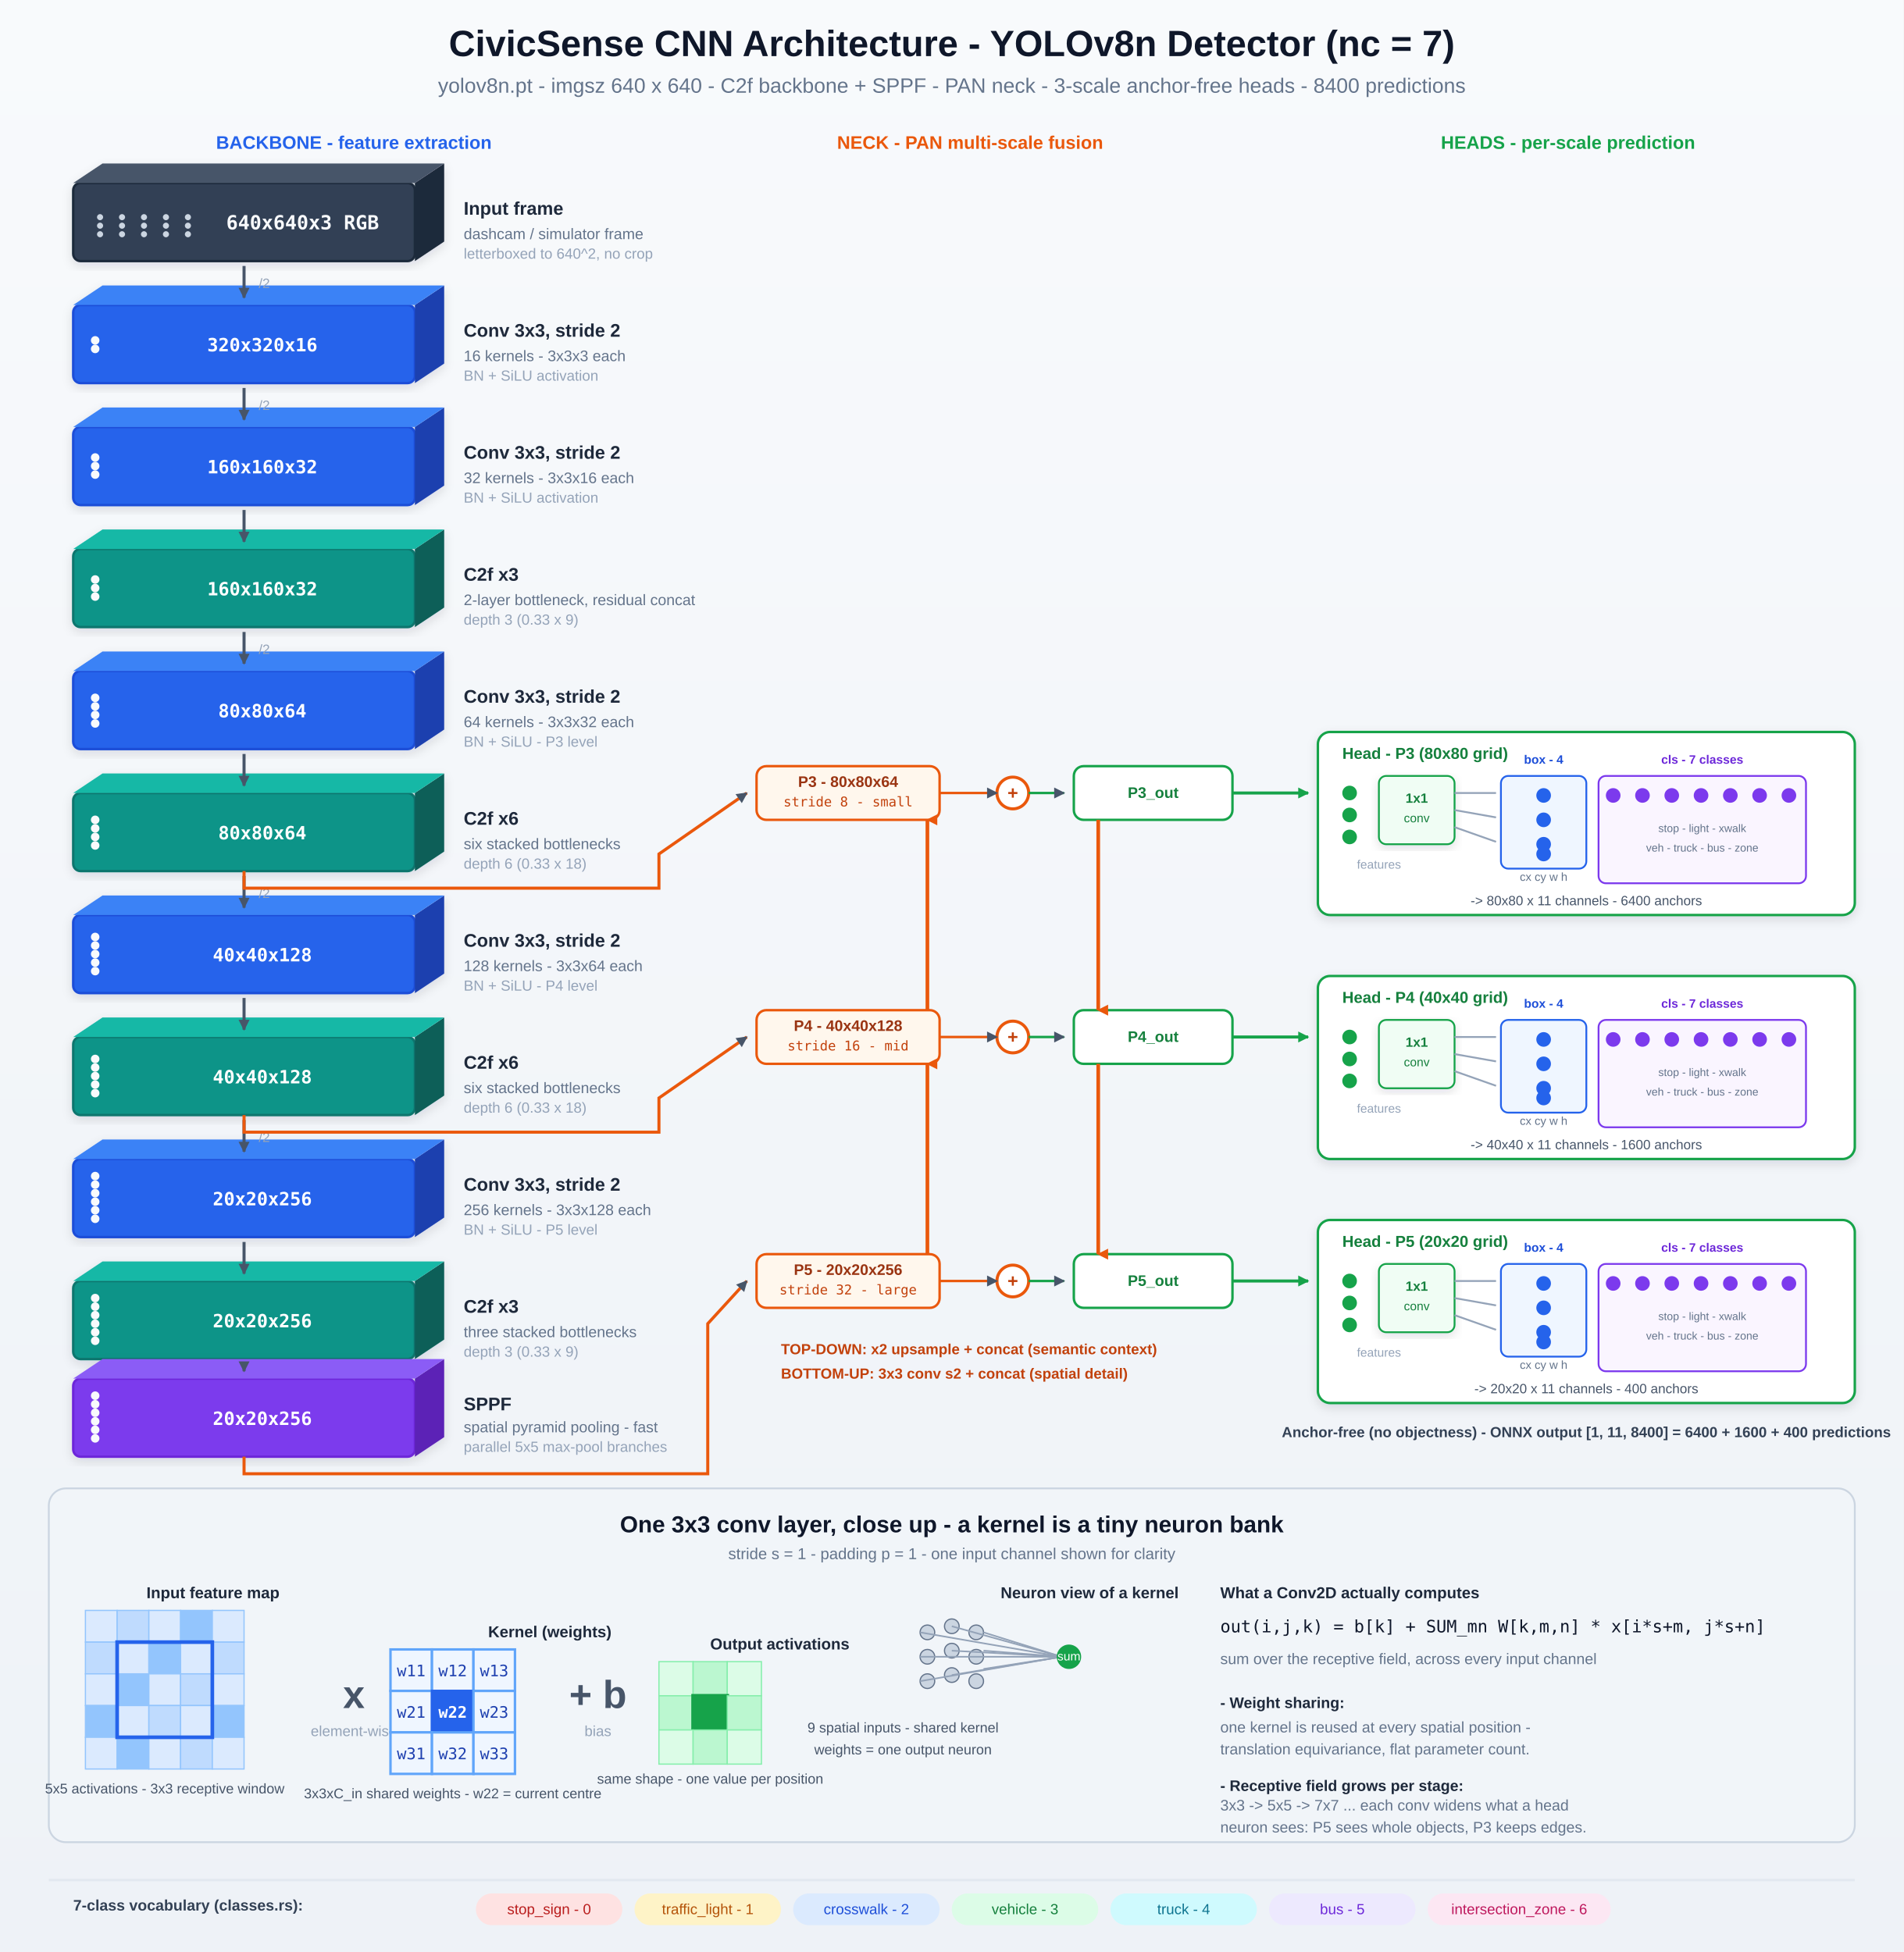
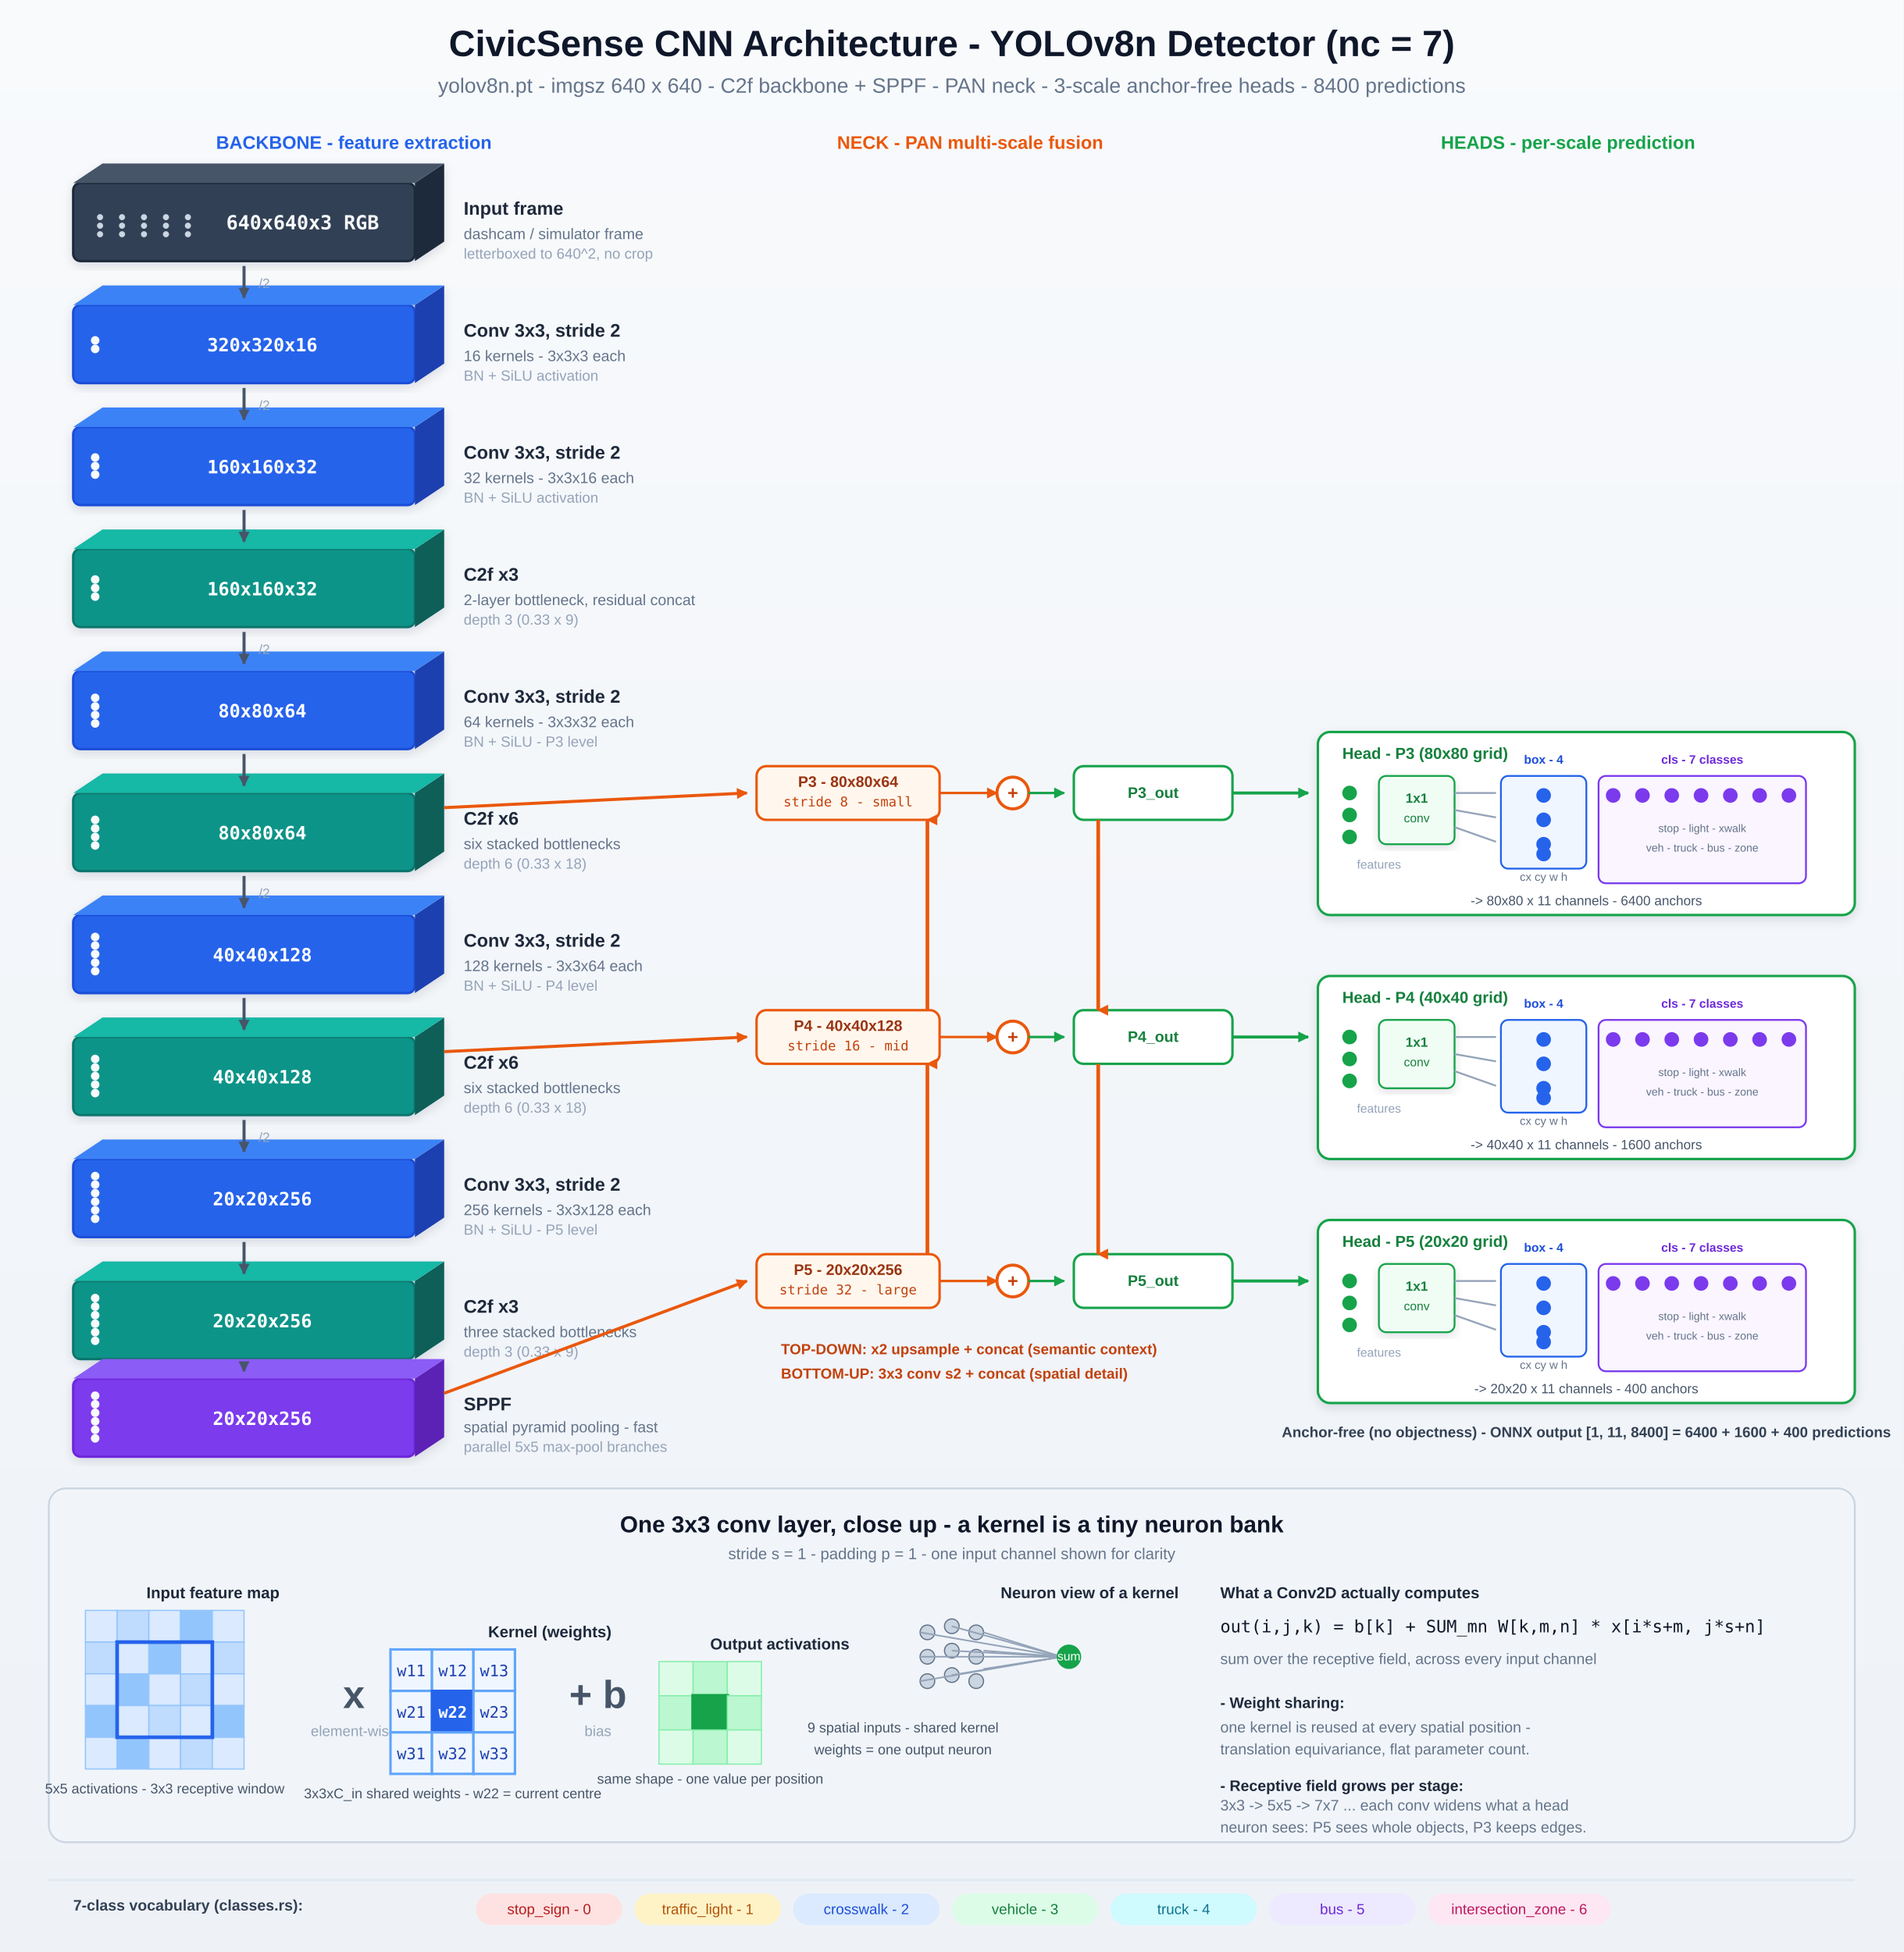
<svg xmlns="http://www.w3.org/2000/svg" width="1560" height="1600" viewBox="0 0 1560 1600" font-family="Arial, Helvetica, sans-serif">
  <defs>
    <linearGradient id="bg" x1="0" y1="0" x2="0" y2="1">
      <stop offset="0" stop-color="#f8fafc" />
      <stop offset="1" stop-color="#eef2f7" />
    </linearGradient>
    <marker id="arrow" viewBox="0 0 10 10" refX="9" refY="5" markerWidth="9" markerHeight="9" markerUnits="userSpaceOnUse" orient="auto-start-reverse">
      <path d="M 0 0 L 10 5 L 0 10 z" fill="#475569" />
    </marker>
    <marker id="arrowUp" viewBox="0 0 10 10" refX="5" refY="1" markerWidth="9" markerHeight="9" markerUnits="userSpaceOnUse" orient="auto">
      <path d="M 0 10 L 5 0 L 10 10 z" fill="#ea580c" />
    </marker>
    <marker id="arrowDown" viewBox="0 0 10 10" refX="5" refY="9" markerWidth="9" markerHeight="9" markerUnits="userSpaceOnUse" orient="auto">
      <path d="M 0 0 L 5 10 L 10 0 z" fill="#ea580c" />
    </marker>
    <marker id="arrowGreen" viewBox="0 0 10 10" refX="9" refY="5" markerWidth="9" markerHeight="9" markerUnits="userSpaceOnUse" orient="auto-start-reverse">
      <path d="M 0 0 L 10 5 L 0 10 z" fill="#16a34a" />
    </marker>
+     <marker id="arrowOrange" viewBox="0 0 10 10" refX="9" refY="5" markerWidth="9" markerHeight="9" markerUnits="userSpaceOnUse" orient="auto-start-reverse">
+       <path d="M 0 0 L 10 5 L 0 10 z" fill="#ea580c" />
+     </marker>
    <filter id="shadow" x="-10%" y="-10%" width="120%" height="120%">
      <feDropShadow dx="0" dy="3" stdDeviation="4" flood-color="#0f172a" flood-opacity="0.12" />
    </filter>
  </defs>
  <rect width="1560" height="1600" fill="url(#bg)" />
  <text x="780" y="46" fill="#0f172a" font-size="30" font-weight="bold" text-anchor="middle">CivicSense CNN Architecture - YOLOv8n Detector (nc = 7)</text>
  <text x="780" y="76" fill="#64748b" font-size="17" text-anchor="middle">yolov8n.pt - imgsz 640 x 640 - C2f backbone + SPPF - PAN neck - 3-scale anchor-free heads - 8400 predictions</text>
  <text x="290" y="122" fill="#2563eb" font-size="15" font-weight="bold" text-anchor="middle">BACKBONE - feature extraction</text>
  <text x="795" y="122" fill="#ea580c" font-size="15" font-weight="bold" text-anchor="middle">NECK - PAN multi-scale fusion</text>
  <text x="1285" y="122" fill="#16a34a" font-size="15" font-weight="bold" text-anchor="middle">HEADS - per-scale prediction</text>
  <g filter="url(#shadow)">
    <rect x="60" y="150" width="280" height="64" rx="6" fill="#334155" stroke="#1e293b" stroke-width="2" />
    <polygon points="340,150 364,134 364,198 340,214" fill="#1e293b" />
    <polygon points="60,150 84,134 364,134 340,150" fill="#475569" />
  </g>
  <g fill="#cbd5e1">
    <circle cx="82" cy="178" r="2.5" />
    <circle cx="100" cy="178" r="2.5" />
    <circle cx="118" cy="178" r="2.5" />
    <circle cx="136" cy="178" r="2.5" />
    <circle cx="154" cy="178" r="2.5" />
    <circle cx="82" cy="192" r="2.5" />
    <circle cx="100" cy="192" r="2.5" />
    <circle cx="118" cy="192" r="2.5" />
    <circle cx="136" cy="192" r="2.5" />
    <circle cx="154" cy="192" r="2.5" />
    <circle cx="82" cy="185" r="2.5" />
    <circle cx="100" cy="185" r="2.5" />
    <circle cx="118" cy="185" r="2.5" />
    <circle cx="136" cy="185" r="2.5" />
    <circle cx="154" cy="185" r="2.5" />
  </g>
  <text x="248" y="188" fill="#f8fafc" font-size="16" font-weight="bold" text-anchor="middle" font-family="Menlo, Consolas, monospace">640x640x3 RGB</text>
  <text x="380" y="176" fill="#1e293b" font-size="15" font-weight="bold">Input frame</text>
  <text x="380" y="196" fill="#64748b" font-size="12.5">dashcam / simulator frame</text>
  <text x="380" y="212" fill="#94a3b8" font-size="12">letterboxed to 640^2, no crop</text>
  <g filter="url(#shadow)">
    <rect x="60" y="250" width="280" height="64" rx="6" fill="#2563eb" stroke="#1d4ed8" stroke-width="2" />
    <polygon points="340,250 364,234 364,298 340,314" fill="#1e40af" />
    <polygon points="60,250 84,234 364,234 340,250" fill="#3b82f6" />
  </g>
  <g fill="#f8fafc">
    <circle cx="78" cy="279" r="3.5" />
    <circle cx="78" cy="286" r="3.5" />
  </g>
  <text x="215" y="288" fill="#ffffff" font-size="15" font-weight="bold" text-anchor="middle" font-family="Menlo, Consolas, monospace">320x320x16</text>
  <text x="380" y="276" fill="#1e293b" font-size="15" font-weight="bold">Conv 3x3, stride 2</text>
  <text x="380" y="296" fill="#64748b" font-size="12.5">16 kernels - 3x3x3 each</text>
  <text x="380" y="312" fill="#94a3b8" font-size="12">BN + SiLU activation</text>
  <line x1="200" y1="218" x2="200" y2="244" stroke="#475569" stroke-width="2.5" marker-end="url(#arrow)" />
  <text x="212" y="236" fill="#94a3b8" font-size="11">/2</text>
  <g filter="url(#shadow)">
    <rect x="60" y="350" width="280" height="64" rx="6" fill="#2563eb" stroke="#1d4ed8" stroke-width="2" />
    <polygon points="340,350 364,334 364,398 340,414" fill="#1e40af" />
    <polygon points="60,350 84,334 364,334 340,350" fill="#3b82f6" />
  </g>
  <g fill="#f8fafc">
    <circle cx="78" cy="375" r="3.5" />
    <circle cx="78" cy="382" r="3.5" />
    <circle cx="78" cy="389" r="3.5" />
  </g>
  <text x="215" y="388" fill="#ffffff" font-size="15" font-weight="bold" text-anchor="middle" font-family="Menlo, Consolas, monospace">160x160x32</text>
  <text x="380" y="376" fill="#1e293b" font-size="15" font-weight="bold">Conv 3x3, stride 2</text>
  <text x="380" y="396" fill="#64748b" font-size="12.5">32 kernels - 3x3x16 each</text>
  <text x="380" y="412" fill="#94a3b8" font-size="12">BN + SiLU activation</text>
  <line x1="200" y1="318" x2="200" y2="344" stroke="#475569" stroke-width="2.5" marker-end="url(#arrow)" />
  <text x="212" y="336" fill="#94a3b8" font-size="11">/2</text>
  <g filter="url(#shadow)">
    <rect x="60" y="450" width="280" height="64" rx="6" fill="#0d9488" stroke="#0f766e" stroke-width="2" />
    <polygon points="340,450 364,434 364,498 340,514" fill="#115e59" />
    <polygon points="60,450 84,434 364,434 340,450" fill="#14b8a6" />
  </g>
  <g fill="#f8fafc">
    <circle cx="78" cy="475" r="3.5" />
    <circle cx="78" cy="482" r="3.5" />
    <circle cx="78" cy="489" r="3.5" />
  </g>
  <text x="215" y="488" fill="#ffffff" font-size="15" font-weight="bold" text-anchor="middle" font-family="Menlo, Consolas, monospace">160x160x32</text>
  <text x="380" y="476" fill="#1e293b" font-size="15" font-weight="bold">C2f x3</text>
  <text x="380" y="496" fill="#64748b" font-size="12.5">2-layer bottleneck, residual concat</text>
  <text x="380" y="512" fill="#94a3b8" font-size="12">depth 3 (0.33 x 9)</text>
  <line x1="200" y1="418" x2="200" y2="444" stroke="#475569" stroke-width="2.5" marker-end="url(#arrow)" />
  <g filter="url(#shadow)">
    <rect x="60" y="550" width="280" height="64" rx="6" fill="#2563eb" stroke="#1d4ed8" stroke-width="2" />
    <polygon points="340,550 364,534 364,598 340,614" fill="#1e40af" />
    <polygon points="60,550 84,534 364,534 340,550" fill="#3b82f6" />
  </g>
  <g fill="#f8fafc">
    <circle cx="78" cy="572" r="3.5" />
    <circle cx="78" cy="579" r="3.5" />
    <circle cx="78" cy="586" r="3.5" />
    <circle cx="78" cy="593" r="3.5" />
  </g>
  <text x="215" y="588" fill="#ffffff" font-size="15" font-weight="bold" text-anchor="middle" font-family="Menlo, Consolas, monospace">80x80x64</text>
  <text x="380" y="576" fill="#1e293b" font-size="15" font-weight="bold">Conv 3x3, stride 2</text>
  <text x="380" y="596" fill="#64748b" font-size="12.5">64 kernels - 3x3x32 each</text>
  <text x="380" y="612" fill="#94a3b8" font-size="12">BN + SiLU - P3 level</text>
  <line x1="200" y1="518" x2="200" y2="544" stroke="#475569" stroke-width="2.5" marker-end="url(#arrow)" />
  <text x="212" y="536" fill="#94a3b8" font-size="11">/2</text>
  <g filter="url(#shadow)">
    <rect x="60" y="650" width="280" height="64" rx="6" fill="#0d9488" stroke="#0f766e" stroke-width="2" />
    <polygon points="340,650 364,634 364,698 340,714" fill="#115e59" />
    <polygon points="60,650 84,634 364,634 340,650" fill="#14b8a6" />
  </g>
  <g fill="#f8fafc">
    <circle cx="78" cy="672" r="3.5" />
    <circle cx="78" cy="679" r="3.5" />
    <circle cx="78" cy="686" r="3.5" />
    <circle cx="78" cy="693" r="3.5" />
  </g>
  <text x="215" y="688" fill="#ffffff" font-size="15" font-weight="bold" text-anchor="middle" font-family="Menlo, Consolas, monospace">80x80x64</text>
  <text x="380" y="676" fill="#1e293b" font-size="15" font-weight="bold">C2f x6</text>
  <text x="380" y="696" fill="#64748b" font-size="12.5">six stacked bottlenecks</text>
  <text x="380" y="712" fill="#94a3b8" font-size="12">depth 6 (0.33 x 18)</text>
  <line x1="200" y1="618" x2="200" y2="644" stroke="#475569" stroke-width="2.5" marker-end="url(#arrow)" />
  <g filter="url(#shadow)">
    <rect x="60" y="750" width="280" height="64" rx="6" fill="#2563eb" stroke="#1d4ed8" stroke-width="2" />
    <polygon points="340,750 364,734 364,798 340,814" fill="#1e40af" />
    <polygon points="60,750 84,734 364,734 340,750" fill="#3b82f6" />
  </g>
  <g fill="#f8fafc">
    <circle cx="78" cy="768" r="3.5" />
    <circle cx="78" cy="775" r="3.5" />
    <circle cx="78" cy="782" r="3.5" />
    <circle cx="78" cy="789" r="3.5" />
    <circle cx="78" cy="796" r="3.5" />
  </g>
  <text x="215" y="788" fill="#ffffff" font-size="15" font-weight="bold" text-anchor="middle" font-family="Menlo, Consolas, monospace">40x40x128</text>
  <text x="380" y="776" fill="#1e293b" font-size="15" font-weight="bold">Conv 3x3, stride 2</text>
  <text x="380" y="796" fill="#64748b" font-size="12.5">128 kernels - 3x3x64 each</text>
  <text x="380" y="812" fill="#94a3b8" font-size="12">BN + SiLU - P4 level</text>
  <line x1="200" y1="718" x2="200" y2="744" stroke="#475569" stroke-width="2.5" marker-end="url(#arrow)" />
  <text x="212" y="736" fill="#94a3b8" font-size="11">/2</text>
  <g filter="url(#shadow)">
    <rect x="60" y="850" width="280" height="64" rx="6" fill="#0d9488" stroke="#0f766e" stroke-width="2" />
    <polygon points="340,850 364,834 364,898 340,914" fill="#115e59" />
    <polygon points="60,850 84,834 364,834 340,850" fill="#14b8a6" />
  </g>
  <g fill="#f8fafc">
    <circle cx="78" cy="868" r="3.5" />
    <circle cx="78" cy="875" r="3.5" />
    <circle cx="78" cy="882" r="3.5" />
    <circle cx="78" cy="889" r="3.5" />
    <circle cx="78" cy="896" r="3.5" />
  </g>
  <text x="215" y="888" fill="#ffffff" font-size="15" font-weight="bold" text-anchor="middle" font-family="Menlo, Consolas, monospace">40x40x128</text>
  <text x="380" y="876" fill="#1e293b" font-size="15" font-weight="bold">C2f x6</text>
  <text x="380" y="896" fill="#64748b" font-size="12.5">six stacked bottlenecks</text>
  <text x="380" y="912" fill="#94a3b8" font-size="12">depth 6 (0.33 x 18)</text>
  <line x1="200" y1="818" x2="200" y2="844" stroke="#475569" stroke-width="2.5" marker-end="url(#arrow)" />
  <g filter="url(#shadow)">
    <rect x="60" y="950" width="280" height="64" rx="6" fill="#2563eb" stroke="#1d4ed8" stroke-width="2" />
    <polygon points="340,950 364,934 364,998 340,1014" fill="#1e40af" />
    <polygon points="60,950 84,934 364,934 340,950" fill="#3b82f6" />
  </g>
  <g fill="#f8fafc">
    <circle cx="78" cy="964" r="3.5" />
    <circle cx="78" cy="971" r="3.5" />
    <circle cx="78" cy="978" r="3.5" />
    <circle cx="78" cy="985" r="3.5" />
    <circle cx="78" cy="992" r="3.5" />
    <circle cx="78" cy="999" r="3.5" />
  </g>
  <text x="215" y="988" fill="#ffffff" font-size="15" font-weight="bold" text-anchor="middle" font-family="Menlo, Consolas, monospace">20x20x256</text>
  <text x="380" y="976" fill="#1e293b" font-size="15" font-weight="bold">Conv 3x3, stride 2</text>
  <text x="380" y="996" fill="#64748b" font-size="12.5">256 kernels - 3x3x128 each</text>
  <text x="380" y="1012" fill="#94a3b8" font-size="12">BN + SiLU - P5 level</text>
  <line x1="200" y1="918" x2="200" y2="944" stroke="#475569" stroke-width="2.5" marker-end="url(#arrow)" />
  <text x="212" y="936" fill="#94a3b8" font-size="11">/2</text>
  <g filter="url(#shadow)">
    <rect x="60" y="1050" width="280" height="64" rx="6" fill="#0d9488" stroke="#0f766e" stroke-width="2" />
    <polygon points="340,1050 364,1034 364,1098 340,1114" fill="#115e59" />
    <polygon points="60,1050 84,1034 364,1034 340,1050" fill="#14b8a6" />
  </g>
  <g fill="#f8fafc">
    <circle cx="78" cy="1064" r="3.5" />
    <circle cx="78" cy="1071" r="3.5" />
    <circle cx="78" cy="1078" r="3.5" />
    <circle cx="78" cy="1085" r="3.5" />
    <circle cx="78" cy="1092" r="3.5" />
    <circle cx="78" cy="1099" r="3.5" />
  </g>
  <text x="215" y="1088" fill="#ffffff" font-size="15" font-weight="bold" text-anchor="middle" font-family="Menlo, Consolas, monospace">20x20x256</text>
  <text x="380" y="1076" fill="#1e293b" font-size="15" font-weight="bold">C2f x3</text>
  <text x="380" y="1096" fill="#64748b" font-size="12.5">three stacked bottlenecks</text>
  <text x="380" y="1112" fill="#94a3b8" font-size="12">depth 3 (0.33 x 9)</text>
  <line x1="200" y1="1018" x2="200" y2="1044" stroke="#475569" stroke-width="2.5" marker-end="url(#arrow)" />
  <g filter="url(#shadow)">
    <rect x="60" y="1130" width="280" height="64" rx="6" fill="#7c3aed" stroke="#6d28d9" stroke-width="2" />
    <polygon points="340,1130 364,1114 364,1178 340,1194" fill="#5b21b6" />
    <polygon points="60,1130 84,1114 364,1114 340,1130" fill="#8b5cf6" />
  </g>
  <g fill="#f8fafc">
    <circle cx="78" cy="1144" r="3.5" />
    <circle cx="78" cy="1151" r="3.5" />
    <circle cx="78" cy="1158" r="3.5" />
    <circle cx="78" cy="1165" r="3.5" />
    <circle cx="78" cy="1172" r="3.5" />
    <circle cx="78" cy="1179" r="3.5" />
  </g>
  <text x="215" y="1168" fill="#ffffff" font-size="15" font-weight="bold" text-anchor="middle" font-family="Menlo, Consolas, monospace">20x20x256</text>
  <text x="380" y="1156" fill="#1e293b" font-size="15" font-weight="bold">SPPF</text>
  <text x="380" y="1174" fill="#64748b" font-size="12.5">spatial pyramid pooling - fast</text>
  <text x="380" y="1190" fill="#94a3b8" font-size="12">parallel 5x5 max-pool branches</text>
  <line x1="200" y1="1118" x2="200" y2="1124" stroke="#475569" stroke-width="2.5" marker-end="url(#arrow)" />
  <rect x="620" y="628" width="150" height="44" rx="8" fill="#fff7ed" stroke="#ea580c" stroke-width="2" />
  <text x="695" y="645" fill="#9a3412" font-size="12.5" font-weight="bold" text-anchor="middle">P3 - 80x80x64</text>
  <text x="695" y="661" fill="#c2410c" font-size="11" text-anchor="middle" font-family="Menlo, Consolas, monospace">stride 8 - small</text>
  <circle cx="830" cy="650" r="13" fill="#ffffff" stroke="#ea580c" stroke-width="2.5" />
  <text x="830" y="655" fill="#c2410c" font-size="15" font-weight="bold" text-anchor="middle">+</text>
  <rect x="880" y="628" width="130" height="44" rx="8" fill="#ffffff" stroke="#16a34a" stroke-width="2" />
  <text x="945" y="654" fill="#15803d" font-size="12.5" font-weight="bold" text-anchor="middle">P3_out</text>
-   <line x1="770" y1="650" x2="817" y2="650" stroke="#ea580c" stroke-width="2" marker-end="url(#arrow)" />
-   <line x1="843" y1="650" x2="872" y2="650" stroke="#16a34a" stroke-width="2" marker-end="url(#arrow)" />
+   <line x1="770" y1="650" x2="817" y2="650" stroke="#ea580c" stroke-width="2" marker-end="url(#arrowOrange)" />
+   <line x1="843" y1="650" x2="872" y2="650" stroke="#16a34a" stroke-width="2" marker-end="url(#arrowGreen)" />
  <rect x="620" y="828" width="150" height="44" rx="8" fill="#fff7ed" stroke="#ea580c" stroke-width="2" />
  <text x="695" y="845" fill="#9a3412" font-size="12.5" font-weight="bold" text-anchor="middle">P4 - 40x40x128</text>
  <text x="695" y="861" fill="#c2410c" font-size="11" text-anchor="middle" font-family="Menlo, Consolas, monospace">stride 16 - mid</text>
  <circle cx="830" cy="850" r="13" fill="#ffffff" stroke="#ea580c" stroke-width="2.5" />
  <text x="830" y="855" fill="#c2410c" font-size="15" font-weight="bold" text-anchor="middle">+</text>
  <rect x="880" y="828" width="130" height="44" rx="8" fill="#ffffff" stroke="#16a34a" stroke-width="2" />
  <text x="945" y="854" fill="#15803d" font-size="12.5" font-weight="bold" text-anchor="middle">P4_out</text>
-   <line x1="770" y1="850" x2="817" y2="850" stroke="#ea580c" stroke-width="2" marker-end="url(#arrow)" />
-   <line x1="843" y1="850" x2="872" y2="850" stroke="#16a34a" stroke-width="2" marker-end="url(#arrow)" />
+   <line x1="770" y1="850" x2="817" y2="850" stroke="#ea580c" stroke-width="2" marker-end="url(#arrowOrange)" />
+   <line x1="843" y1="850" x2="872" y2="850" stroke="#16a34a" stroke-width="2" marker-end="url(#arrowGreen)" />
  <rect x="620" y="1028" width="150" height="44" rx="8" fill="#fff7ed" stroke="#ea580c" stroke-width="2" />
  <text x="695" y="1045" fill="#9a3412" font-size="12.5" font-weight="bold" text-anchor="middle">P5 - 20x20x256</text>
  <text x="695" y="1061" fill="#c2410c" font-size="11" text-anchor="middle" font-family="Menlo, Consolas, monospace">stride 32 - large</text>
  <circle cx="830" cy="1050" r="13" fill="#ffffff" stroke="#ea580c" stroke-width="2.5" />
  <text x="830" y="1055" fill="#c2410c" font-size="15" font-weight="bold" text-anchor="middle">+</text>
  <rect x="880" y="1028" width="130" height="44" rx="8" fill="#ffffff" stroke="#16a34a" stroke-width="2" />
  <text x="945" y="1054" fill="#15803d" font-size="12.5" font-weight="bold" text-anchor="middle">P5_out</text>
-   <line x1="770" y1="1050" x2="817" y2="1050" stroke="#ea580c" stroke-width="2" marker-end="url(#arrow)" />
-   <line x1="843" y1="1050" x2="872" y2="1050" stroke="#16a34a" stroke-width="2" marker-end="url(#arrow)" />
-   <path d="M 200 714 L 200 728 L 540 728 L 540 700 L 612 650" fill="none" stroke="#ea580c" stroke-width="2.5" marker-end="url(#arrow)" />
-   <path d="M 200 914 L 200 928 L 540 928 L 540 900 L 612 850" fill="none" stroke="#ea580c" stroke-width="2.5" marker-end="url(#arrow)" />
-   <path d="M 200 1194 L 200 1208 L 580 1208 L 580 1085 L 612 1050" fill="none" stroke="#ea580c" stroke-width="2.5" marker-end="url(#arrow)" />
+   <line x1="770" y1="1050" x2="817" y2="1050" stroke="#ea580c" stroke-width="2" marker-end="url(#arrowOrange)" />
+   <line x1="843" y1="1050" x2="872" y2="1050" stroke="#16a34a" stroke-width="2" marker-end="url(#arrowGreen)" />
+   <line x1="364" y1="662" x2="612" y2="650" stroke="#ea580c" stroke-width="2.5" marker-end="url(#arrowOrange)" />
+   <line x1="364" y1="862" x2="612" y2="850" stroke="#ea580c" stroke-width="2.5" marker-end="url(#arrowOrange)" />
+   <line x1="364" y1="1142" x2="612" y2="1050" stroke="#ea580c" stroke-width="2.5" marker-end="url(#arrowOrange)" />
  <line x1="760" y1="828" x2="760" y2="672" stroke="#ea580c" stroke-width="3" marker-end="url(#arrowUp)" />
  <line x1="760" y1="1028" x2="760" y2="872" stroke="#ea580c" stroke-width="3" marker-end="url(#arrowUp)" />
  <line x1="900" y1="672" x2="900" y2="828" stroke="#ea580c" stroke-width="3" marker-end="url(#arrowDown)" />
  <line x1="900" y1="872" x2="900" y2="1028" stroke="#ea580c" stroke-width="3" marker-end="url(#arrowDown)" />
  <text x="640" y="1110" fill="#c2410c" font-size="12" font-weight="bold">TOP-DOWN: x2 upsample + concat (semantic context)</text>
  <text x="640" y="1130" fill="#c2410c" font-size="12" font-weight="bold">BOTTOM-UP: 3x3 conv s2 + concat (spatial detail)</text>
  <g filter="url(#shadow)">
    <rect x="1080" y="600" width="440" height="150" rx="10" fill="#ffffff" stroke="#16a34a" stroke-width="2" />
  </g>
  <text x="1100" y="622" fill="#15803d" font-size="13" font-weight="bold">Head - P3 (80x80 grid)</text>
  <circle cx="1106" cy="650" r="6" fill="#16a34a" />
  <circle cx="1106" cy="668" r="6" fill="#16a34a" />
  <circle cx="1106" cy="686" r="6" fill="#16a34a" />
  <text x="1112" y="712" fill="#94a3b8" font-size="10">features</text>
  <g filter="url(#shadow)">
    <rect x="1130" y="636" width="62" height="56" rx="6" fill="#f0fdf4" stroke="#16a34a" stroke-width="1.5" />
  </g>
  <text x="1161" y="658" fill="#15803d" font-size="11" text-anchor="middle" font-weight="bold">1x1</text>
  <text x="1161" y="674" fill="#15803d" font-size="10" text-anchor="middle">conv</text>
  <line x1="1192" y1="650" x2="1226" y2="650" stroke="#94a3b8" stroke-width="1.5" />
  <line x1="1192" y1="664" x2="1226" y2="670" stroke="#94a3b8" stroke-width="1.5" />
  <line x1="1192" y1="678" x2="1226" y2="690" stroke="#94a3b8" stroke-width="1.5" />
  <rect x="1230" y="636" width="70" height="76" rx="6" fill="#eff6ff" stroke="#2563eb" stroke-width="1.5" />
  <text x="1265" y="626" fill="#1d4ed8" font-size="10" text-anchor="middle" font-weight="bold">box - 4</text>
  <circle cx="1265" cy="652" r="6" fill="#2563eb" />
  <circle cx="1265" cy="672" r="6" fill="#2563eb" />
  <circle cx="1265" cy="692" r="6" fill="#2563eb" />
  <circle cx="1265" cy="700" r="6" fill="#2563eb" />
  <text x="1265" y="722" fill="#64748b" font-size="9.5" text-anchor="middle">cx cy w h</text>
  <rect x="1310" y="636" width="170" height="88" rx="6" fill="#faf5ff" stroke="#7c3aed" stroke-width="1.5" />
  <text x="1395" y="626" fill="#6d28d9" font-size="10" text-anchor="middle" font-weight="bold">cls - 7 classes</text>
  <circle cx="1322" cy="652" r="6" fill="#7c3aed" />
  <circle cx="1346" cy="652" r="6" fill="#7c3aed" />
  <circle cx="1370" cy="652" r="6" fill="#7c3aed" />
  <circle cx="1394" cy="652" r="6" fill="#7c3aed" />
  <circle cx="1418" cy="652" r="6" fill="#7c3aed" />
  <circle cx="1442" cy="652" r="6" fill="#7c3aed" />
  <circle cx="1466" cy="652" r="6" fill="#7c3aed" />
  <text x="1395" y="682" fill="#64748b" font-size="9" text-anchor="middle">stop - light - xwalk</text>
  <text x="1395" y="698" fill="#64748b" font-size="9" text-anchor="middle">veh - truck - bus - zone</text>
  <text x="1300" y="742" fill="#475569" font-size="11" text-anchor="middle">-&gt; 80x80 x 11 channels - 6400 anchors</text>
  <line x1="1010" y1="650" x2="1072" y2="650" stroke="#16a34a" stroke-width="2.5" marker-end="url(#arrowGreen)" />
  <g filter="url(#shadow)">
    <rect x="1080" y="800" width="440" height="150" rx="10" fill="#ffffff" stroke="#16a34a" stroke-width="2" />
  </g>
  <text x="1100" y="822" fill="#15803d" font-size="13" font-weight="bold">Head - P4 (40x40 grid)</text>
  <circle cx="1106" cy="850" r="6" fill="#16a34a" />
  <circle cx="1106" cy="868" r="6" fill="#16a34a" />
  <circle cx="1106" cy="886" r="6" fill="#16a34a" />
  <text x="1112" y="912" fill="#94a3b8" font-size="10">features</text>
  <g filter="url(#shadow)">
    <rect x="1130" y="836" width="62" height="56" rx="6" fill="#f0fdf4" stroke="#16a34a" stroke-width="1.5" />
  </g>
  <text x="1161" y="858" fill="#15803d" font-size="11" text-anchor="middle" font-weight="bold">1x1</text>
  <text x="1161" y="874" fill="#15803d" font-size="10" text-anchor="middle">conv</text>
  <line x1="1192" y1="850" x2="1226" y2="850" stroke="#94a3b8" stroke-width="1.5" />
  <line x1="1192" y1="864" x2="1226" y2="870" stroke="#94a3b8" stroke-width="1.5" />
  <line x1="1192" y1="878" x2="1226" y2="890" stroke="#94a3b8" stroke-width="1.5" />
  <rect x="1230" y="836" width="70" height="76" rx="6" fill="#eff6ff" stroke="#2563eb" stroke-width="1.5" />
  <text x="1265" y="826" fill="#1d4ed8" font-size="10" text-anchor="middle" font-weight="bold">box - 4</text>
  <circle cx="1265" cy="852" r="6" fill="#2563eb" />
  <circle cx="1265" cy="872" r="6" fill="#2563eb" />
  <circle cx="1265" cy="892" r="6" fill="#2563eb" />
  <circle cx="1265" cy="900" r="6" fill="#2563eb" />
  <text x="1265" y="922" fill="#64748b" font-size="9.5" text-anchor="middle">cx cy w h</text>
  <rect x="1310" y="836" width="170" height="88" rx="6" fill="#faf5ff" stroke="#7c3aed" stroke-width="1.5" />
  <text x="1395" y="826" fill="#6d28d9" font-size="10" text-anchor="middle" font-weight="bold">cls - 7 classes</text>
  <circle cx="1322" cy="852" r="6" fill="#7c3aed" />
  <circle cx="1346" cy="852" r="6" fill="#7c3aed" />
  <circle cx="1370" cy="852" r="6" fill="#7c3aed" />
  <circle cx="1394" cy="852" r="6" fill="#7c3aed" />
  <circle cx="1418" cy="852" r="6" fill="#7c3aed" />
  <circle cx="1442" cy="852" r="6" fill="#7c3aed" />
  <circle cx="1466" cy="852" r="6" fill="#7c3aed" />
  <text x="1395" y="882" fill="#64748b" font-size="9" text-anchor="middle">stop - light - xwalk</text>
  <text x="1395" y="898" fill="#64748b" font-size="9" text-anchor="middle">veh - truck - bus - zone</text>
  <text x="1300" y="942" fill="#475569" font-size="11" text-anchor="middle">-&gt; 40x40 x 11 channels - 1600 anchors</text>
  <line x1="1010" y1="850" x2="1072" y2="850" stroke="#16a34a" stroke-width="2.5" marker-end="url(#arrowGreen)" />
  <g filter="url(#shadow)">
    <rect x="1080" y="1000" width="440" height="150" rx="10" fill="#ffffff" stroke="#16a34a" stroke-width="2" />
  </g>
  <text x="1100" y="1022" fill="#15803d" font-size="13" font-weight="bold">Head - P5 (20x20 grid)</text>
  <circle cx="1106" cy="1050" r="6" fill="#16a34a" />
  <circle cx="1106" cy="1068" r="6" fill="#16a34a" />
  <circle cx="1106" cy="1086" r="6" fill="#16a34a" />
  <text x="1112" y="1112" fill="#94a3b8" font-size="10">features</text>
  <g filter="url(#shadow)">
    <rect x="1130" y="1036" width="62" height="56" rx="6" fill="#f0fdf4" stroke="#16a34a" stroke-width="1.5" />
  </g>
  <text x="1161" y="1058" fill="#15803d" font-size="11" text-anchor="middle" font-weight="bold">1x1</text>
  <text x="1161" y="1074" fill="#15803d" font-size="10" text-anchor="middle">conv</text>
  <line x1="1192" y1="1050" x2="1226" y2="1050" stroke="#94a3b8" stroke-width="1.5" />
  <line x1="1192" y1="1064" x2="1226" y2="1070" stroke="#94a3b8" stroke-width="1.5" />
  <line x1="1192" y1="1078" x2="1226" y2="1090" stroke="#94a3b8" stroke-width="1.5" />
  <rect x="1230" y="1036" width="70" height="76" rx="6" fill="#eff6ff" stroke="#2563eb" stroke-width="1.5" />
  <text x="1265" y="1026" fill="#1d4ed8" font-size="10" text-anchor="middle" font-weight="bold">box - 4</text>
  <circle cx="1265" cy="1052" r="6" fill="#2563eb" />
  <circle cx="1265" cy="1072" r="6" fill="#2563eb" />
  <circle cx="1265" cy="1092" r="6" fill="#2563eb" />
  <circle cx="1265" cy="1100" r="6" fill="#2563eb" />
  <text x="1265" y="1122" fill="#64748b" font-size="9.5" text-anchor="middle">cx cy w h</text>
  <rect x="1310" y="1036" width="170" height="88" rx="6" fill="#faf5ff" stroke="#7c3aed" stroke-width="1.5" />
  <text x="1395" y="1026" fill="#6d28d9" font-size="10" text-anchor="middle" font-weight="bold">cls - 7 classes</text>
  <circle cx="1322" cy="1052" r="6" fill="#7c3aed" />
  <circle cx="1346" cy="1052" r="6" fill="#7c3aed" />
  <circle cx="1370" cy="1052" r="6" fill="#7c3aed" />
  <circle cx="1394" cy="1052" r="6" fill="#7c3aed" />
  <circle cx="1418" cy="1052" r="6" fill="#7c3aed" />
  <circle cx="1442" cy="1052" r="6" fill="#7c3aed" />
  <circle cx="1466" cy="1052" r="6" fill="#7c3aed" />
  <text x="1395" y="1082" fill="#64748b" font-size="9" text-anchor="middle">stop - light - xwalk</text>
  <text x="1395" y="1098" fill="#64748b" font-size="9" text-anchor="middle">veh - truck - bus - zone</text>
  <text x="1300" y="1142" fill="#475569" font-size="11" text-anchor="middle">-&gt; 20x20 x 11 channels - 400 anchors</text>
  <line x1="1010" y1="1050" x2="1072" y2="1050" stroke="#16a34a" stroke-width="2.5" marker-end="url(#arrowGreen)" />
  <text x="1300" y="1178" fill="#334155" font-size="12" font-weight="bold" text-anchor="middle">Anchor-free (no objectness) - ONNX output [1, 11, 8400] = 6400 + 1600 + 400 predictions</text>
  <rect x="40" y="1220" width="1480" height="290" rx="14" fill="#f1f5f9" stroke="#cbd5e1" stroke-width="1.5" />
  <text x="780" y="1256" fill="#0f172a" font-size="19" font-weight="bold" text-anchor="middle">One 3x3 conv layer, close up - a kernel is a tiny neuron bank</text>
  <text x="780" y="1278" fill="#64748b" font-size="13" text-anchor="middle">stride s = 1 - padding p = 1 - one input channel shown for clarity</text>
  <text x="120" y="1310" fill="#1e293b" font-size="13" font-weight="bold">Input feature map</text>
  <g>
    <rect x="70" y="1320" width="26" height="26" fill="#dbeafe" stroke="#93c5fd" />
    <rect x="96" y="1320" width="26" height="26" fill="#bfdbfe" stroke="#93c5fd" />
    <rect x="122" y="1320" width="26" height="26" fill="#dbeafe" stroke="#93c5fd" />
    <rect x="148" y="1320" width="26" height="26" fill="#93c5fd" stroke="#93c5fd" />
    <rect x="174" y="1320" width="26" height="26" fill="#dbeafe" stroke="#93c5fd" />
    <rect x="70" y="1346" width="26" height="26" fill="#bfdbfe" stroke="#93c5fd" />
    <rect x="96" y="1346" width="26" height="26" fill="#dbeafe" stroke="#93c5fd" />
    <rect x="122" y="1346" width="26" height="26" fill="#93c5fd" stroke="#93c5fd" />
    <rect x="148" y="1346" width="26" height="26" fill="#dbeafe" stroke="#93c5fd" />
    <rect x="174" y="1346" width="26" height="26" fill="#bfdbfe" stroke="#93c5fd" />
    <rect x="70" y="1372" width="26" height="26" fill="#dbeafe" stroke="#93c5fd" />
    <rect x="96" y="1372" width="26" height="26" fill="#93c5fd" stroke="#93c5fd" />
    <rect x="122" y="1372" width="26" height="26" fill="#dbeafe" stroke="#93c5fd" />
    <rect x="148" y="1372" width="26" height="26" fill="#bfdbfe" stroke="#93c5fd" />
    <rect x="174" y="1372" width="26" height="26" fill="#dbeafe" stroke="#93c5fd" />
    <rect x="70" y="1398" width="26" height="26" fill="#93c5fd" stroke="#93c5fd" />
    <rect x="96" y="1398" width="26" height="26" fill="#dbeafe" stroke="#93c5fd" />
    <rect x="122" y="1398" width="26" height="26" fill="#bfdbfe" stroke="#93c5fd" />
    <rect x="148" y="1398" width="26" height="26" fill="#dbeafe" stroke="#93c5fd" />
    <rect x="174" y="1398" width="26" height="26" fill="#93c5fd" stroke="#93c5fd" />
    <rect x="70" y="1424" width="26" height="26" fill="#dbeafe" stroke="#93c5fd" />
    <rect x="96" y="1424" width="26" height="26" fill="#93c5fd" stroke="#93c5fd" />
    <rect x="122" y="1424" width="26" height="26" fill="#dbeafe" stroke="#93c5fd" />
    <rect x="148" y="1424" width="26" height="26" fill="#bfdbfe" stroke="#93c5fd" />
    <rect x="174" y="1424" width="26" height="26" fill="#dbeafe" stroke="#93c5fd" />
  </g>
  <rect x="96" y="1346" width="78" height="78" fill="none" stroke="#2563eb" stroke-width="3" />
  <text x="135" y="1470" fill="#475569" font-size="11.5" text-anchor="middle">5x5 activations - 3x3 receptive window</text>
  <text x="290" y="1400" fill="#475569" font-size="32" font-weight="bold" text-anchor="middle">x</text>
  <text x="290" y="1423" fill="#94a3b8" font-size="12" text-anchor="middle">element-wise</text>
  <text x="400" y="1342" fill="#1e293b" font-size="13" font-weight="bold">Kernel (weights)</text>
  <g>
    <rect x="320" y="1352" width="34" height="34" fill="#eff6ff" stroke="#60a5fa" stroke-width="2" />
    <rect x="354" y="1352" width="34" height="34" fill="#eff6ff" stroke="#60a5fa" stroke-width="2" />
    <rect x="388" y="1352" width="34" height="34" fill="#eff6ff" stroke="#60a5fa" stroke-width="2" />
    <rect x="320" y="1386" width="34" height="34" fill="#eff6ff" stroke="#60a5fa" stroke-width="2" />
    <rect x="354" y="1386" width="34" height="34" fill="#2563eb" stroke="#2563eb" stroke-width="2" />
    <rect x="388" y="1386" width="34" height="34" fill="#eff6ff" stroke="#60a5fa" stroke-width="2" />
    <rect x="320" y="1420" width="34" height="34" fill="#eff6ff" stroke="#60a5fa" stroke-width="2" />
    <rect x="354" y="1420" width="34" height="34" fill="#eff6ff" stroke="#60a5fa" stroke-width="2" />
    <rect x="388" y="1420" width="34" height="34" fill="#eff6ff" stroke="#60a5fa" stroke-width="2" />
  </g>
  <text x="337" y="1374" fill="#1e40af" font-size="13" text-anchor="middle" font-family="Menlo, Consolas, monospace">w11</text>
  <text x="371" y="1374" fill="#1e40af" font-size="13" text-anchor="middle" font-family="Menlo, Consolas, monospace">w12</text>
  <text x="405" y="1374" fill="#1e40af" font-size="13" text-anchor="middle" font-family="Menlo, Consolas, monospace">w13</text>
  <text x="337" y="1408" fill="#1e40af" font-size="13" text-anchor="middle" font-family="Menlo, Consolas, monospace">w21</text>
  <text x="371" y="1408" fill="#ffffff" font-size="13" font-weight="bold" text-anchor="middle" font-family="Menlo, Consolas, monospace">w22</text>
  <text x="405" y="1408" fill="#1e40af" font-size="13" text-anchor="middle" font-family="Menlo, Consolas, monospace">w23</text>
  <text x="337" y="1442" fill="#1e40af" font-size="13" text-anchor="middle" font-family="Menlo, Consolas, monospace">w31</text>
  <text x="371" y="1442" fill="#1e40af" font-size="13" text-anchor="middle" font-family="Menlo, Consolas, monospace">w32</text>
  <text x="405" y="1442" fill="#1e40af" font-size="13" text-anchor="middle" font-family="Menlo, Consolas, monospace">w33</text>
  <text x="371" y="1474" fill="#475569" font-size="11.5" text-anchor="middle">3x3xC_in shared weights - w22 = current centre</text>
  <text x="490" y="1400" fill="#475569" font-size="32" font-weight="bold" text-anchor="middle">+ b</text>
  <text x="490" y="1423" fill="#94a3b8" font-size="12" text-anchor="middle">bias</text>
  <text x="582" y="1352" fill="#1e293b" font-size="13" font-weight="bold">Output activations</text>
  <g>
    <rect x="540" y="1362" width="28" height="28" fill="#dcfce7" stroke="#86efac" />
    <rect x="568" y="1362" width="28" height="28" fill="#bbf7d0" stroke="#86efac" />
    <rect x="596" y="1362" width="28" height="28" fill="#dcfce7" stroke="#86efac" />
    <rect x="540" y="1390" width="28" height="28" fill="#bbf7d0" stroke="#86efac" />
    <rect x="568" y="1390" width="28" height="28" fill="#16a34a" stroke="#16a34a" stroke-width="3" />
    <rect x="596" y="1390" width="28" height="28" fill="#bbf7d0" stroke="#86efac" />
    <rect x="540" y="1418" width="28" height="28" fill="#dcfce7" stroke="#86efac" />
    <rect x="568" y="1418" width="28" height="28" fill="#bbf7d0" stroke="#86efac" />
    <rect x="596" y="1418" width="28" height="28" fill="#dcfce7" stroke="#86efac" />
  </g>
  <text x="582" y="1462" fill="#475569" font-size="11.5" text-anchor="middle">same shape - one value per position</text>
  <text x="820" y="1310" fill="#1e293b" font-size="13" font-weight="bold">Neuron view of a kernel</text>
  <g>
    <circle cx="760" cy="1338" r="6" fill="#cbd5e1" stroke="#64748b" />
    <circle cx="780" cy="1333" r="6" fill="#cbd5e1" stroke="#64748b" />
    <circle cx="800" cy="1338" r="6" fill="#cbd5e1" stroke="#64748b" />
    <circle cx="760" cy="1358" r="6" fill="#cbd5e1" stroke="#64748b" />
    <circle cx="780" cy="1353" r="6" fill="#cbd5e1" stroke="#64748b" />
    <circle cx="800" cy="1358" r="6" fill="#cbd5e1" stroke="#64748b" />
    <circle cx="760" cy="1378" r="6" fill="#cbd5e1" stroke="#64748b" />
    <circle cx="780" cy="1373" r="6" fill="#cbd5e1" stroke="#64748b" />
    <circle cx="800" cy="1378" r="6" fill="#cbd5e1" stroke="#64748b" />
    <g stroke="#94a3b8" stroke-width="1.3">
      <line x1="806" y1="1338" x2="870" y2="1358" />
      <line x1="806" y1="1353" x2="870" y2="1358" />
      <line x1="806" y1="1368" x2="870" y2="1358" />
      <line x1="780" y1="1333" x2="870" y2="1358" />
      <line x1="780" y1="1353" x2="870" y2="1358" />
      <line x1="780" y1="1373" x2="870" y2="1358" />
      <line x1="754" y1="1338" x2="870" y2="1358" />
      <line x1="754" y1="1358" x2="870" y2="1358" />
      <line x1="754" y1="1378" x2="870" y2="1358" />
    </g>
    <circle cx="876" cy="1358" r="10" fill="#16a34a" />
    <text x="876" y="1361" fill="#ffffff" font-size="10" text-anchor="middle">sum</text>
  </g>
  <text x="740" y="1420" fill="#475569" font-size="11.5" text-anchor="middle">9 spatial inputs - shared kernel</text>
  <text x="740" y="1438" fill="#475569" font-size="11.5" text-anchor="middle">weights = one output neuron</text>
  <text x="1000" y="1310" fill="#1e293b" font-size="13" font-weight="bold">What a Conv2D actually computes</text>
  <text x="1000" y="1338" fill="#0f172a" font-size="14" font-family="Menlo, Consolas, monospace">out(i,j,k) = b[k] + SUM_mn W[k,m,n] * x[i*s+m, j*s+n]</text>
  <text x="1000" y="1364" fill="#64748b" font-size="12.5">sum over the receptive field, across every input channel</text>
  <text x="1000" y="1400" fill="#1e293b" font-size="12.5" font-weight="bold">- Weight sharing:</text>
  <text x="1000" y="1420" fill="#64748b" font-size="12.5">one kernel is reused at every spatial position  - </text>
  <text x="1000" y="1438" fill="#64748b" font-size="12.5">translation equivariance, flat parameter count.</text>
  <text x="1000" y="1468" fill="#1e293b" font-size="12.5" font-weight="bold">- Receptive field grows per stage:</text>
  <text x="1000" y="1484" fill="#64748b" font-size="12.5">3x3 -&gt; 5x5 -&gt; 7x7 ... each conv widens what a head</text>
  <text x="1000" y="1502" fill="#64748b" font-size="12.5">neuron sees: P5 sees whole objects, P3 keeps edges.</text>
  <g>
    <rect x="40" y="1540" width="1480" height="2" fill="#e2e8f0" />
    <text x="60" y="1566" fill="#334155" font-size="12.5" font-weight="bold">7-class vocabulary (classes.rs):</text>
    <rect x="390" y="1552" width="120" height="26" rx="13" fill="#fee2e2" />
    <text x="450" y="1569" fill="#b91c1c" font-size="12" text-anchor="middle">stop_sign - 0</text>
    <rect x="520" y="1552" width="120" height="26" rx="13" fill="#fef3c7" />
    <text x="580" y="1569" fill="#b45309" font-size="12" text-anchor="middle">traffic_light - 1</text>
    <rect x="650" y="1552" width="120" height="26" rx="13" fill="#dbeafe" />
    <text x="710" y="1569" fill="#1d4ed8" font-size="12" text-anchor="middle">crosswalk - 2</text>
    <rect x="780" y="1552" width="120" height="26" rx="13" fill="#dcfce7" />
    <text x="840" y="1569" fill="#15803d" font-size="12" text-anchor="middle">vehicle - 3</text>
    <rect x="910" y="1552" width="120" height="26" rx="13" fill="#cffafe" />
    <text x="970" y="1569" fill="#0e7490" font-size="12" text-anchor="middle">truck - 4</text>
    <rect x="1040" y="1552" width="120" height="26" rx="13" fill="#ede9fe" />
    <text x="1100" y="1569" fill="#6d28d9" font-size="12" text-anchor="middle">bus - 5</text>
    <rect x="1170" y="1552" width="150" height="26" rx="13" fill="#fce7f3" />
    <text x="1245" y="1569" fill="#be185d" font-size="12" text-anchor="middle">intersection_zone - 6</text>
  </g>
</svg>
